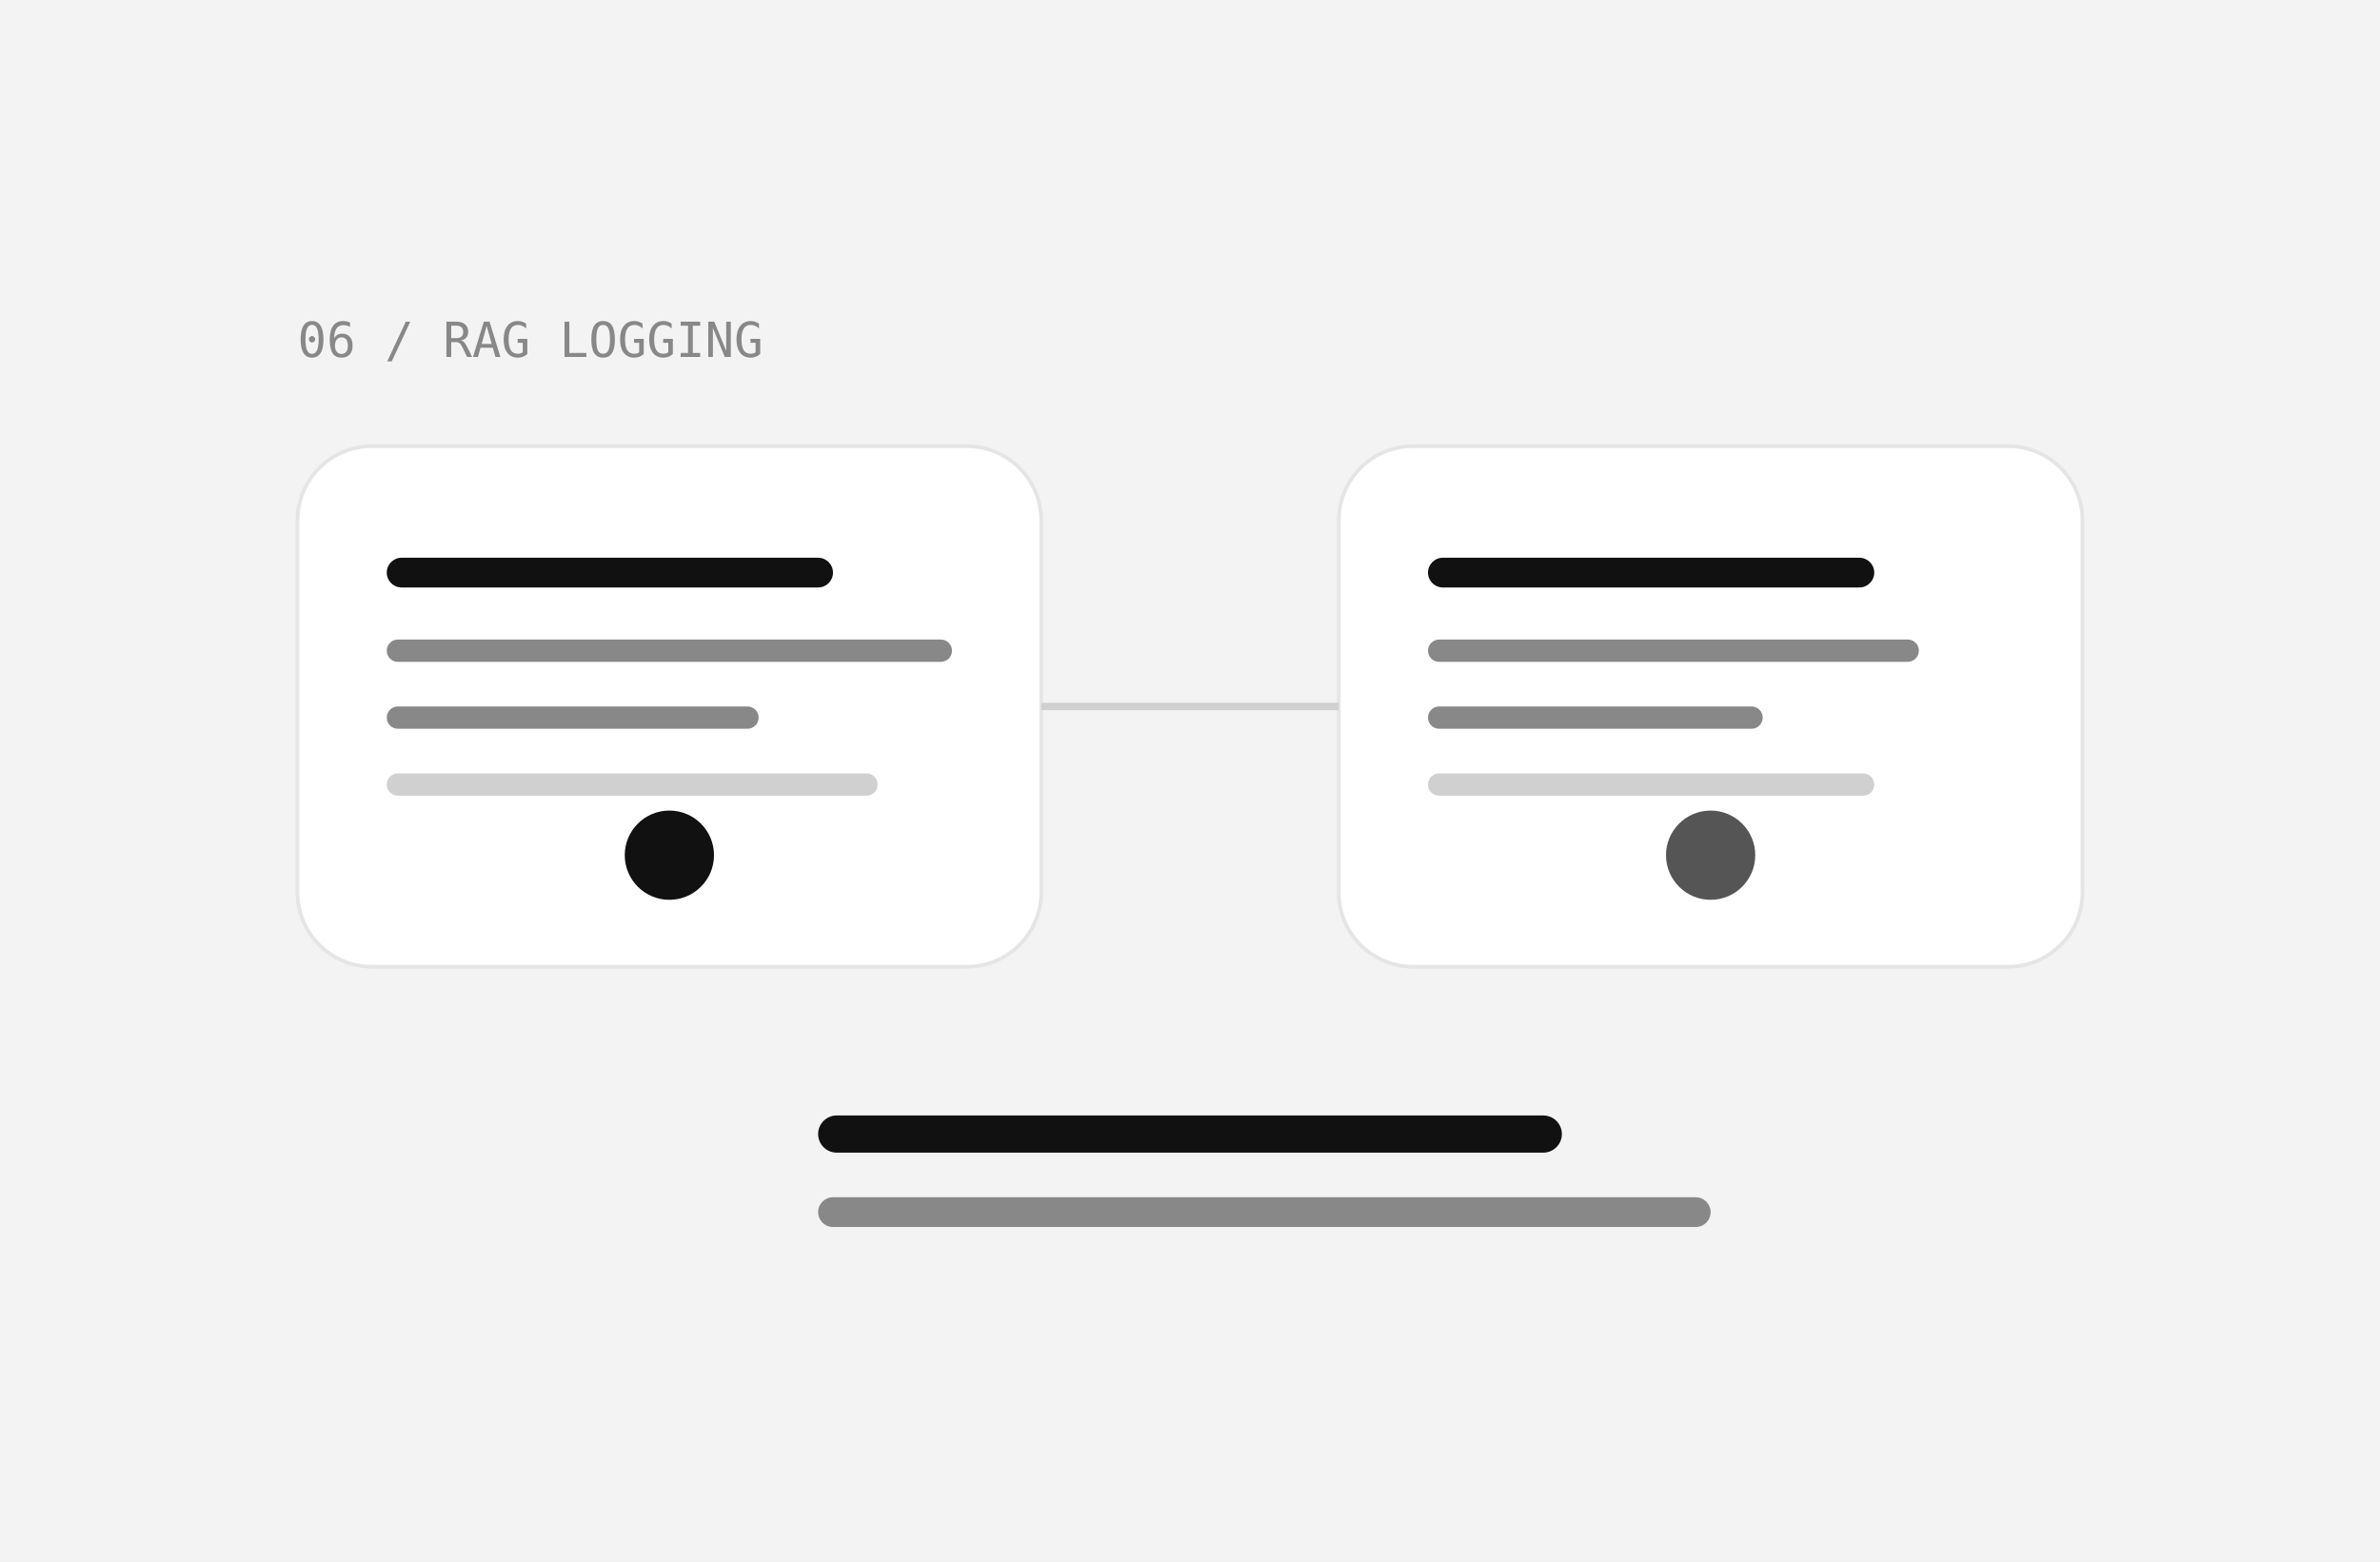
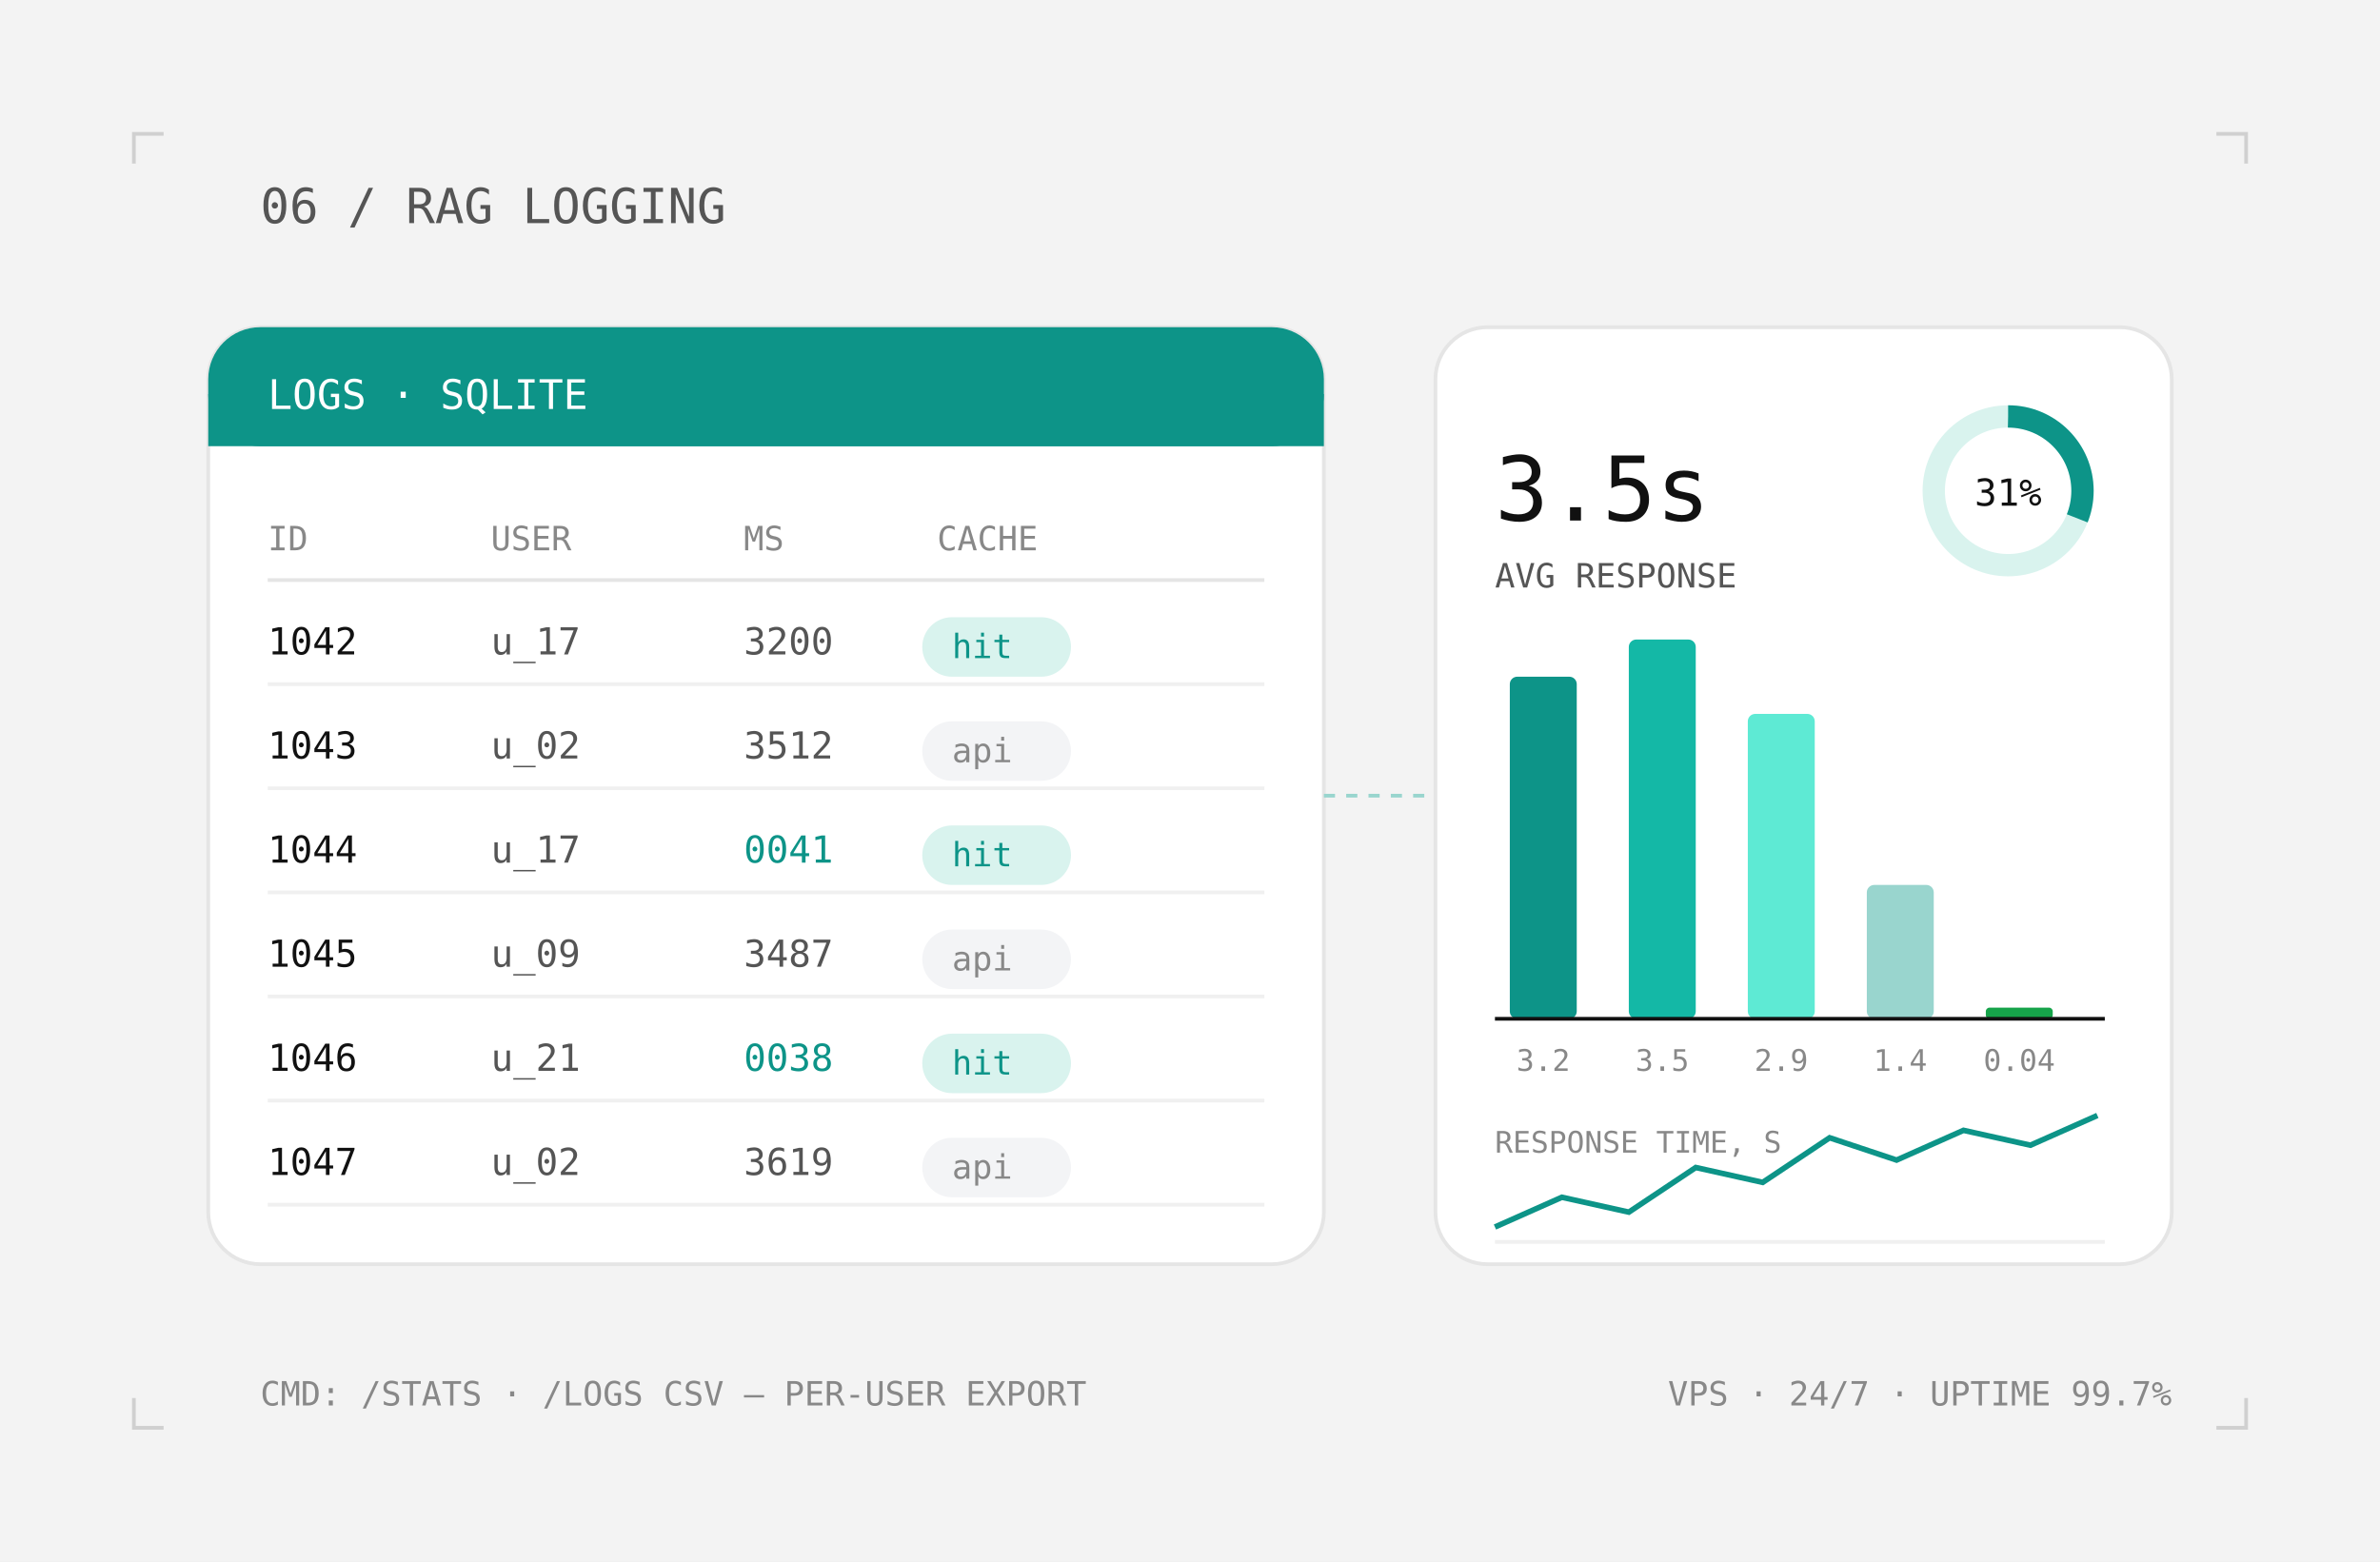
<svg xmlns="http://www.w3.org/2000/svg" width="640" height="420" viewBox="0 0 640 420" fill="none">
  <rect width="640" height="420" fill="#F3F3F3" />
-   <rect x="80" y="120" width="200" height="140" rx="20" fill="white" stroke="#E5E5E5" stroke-width="1" />
-   <rect x="360" y="120" width="200" height="140" rx="20" fill="white" stroke="#E5E5E5" stroke-width="1" />
-   <rect x="104" y="150" width="120" height="8" rx="4" fill="#111" />
-   <rect x="104" y="172" width="152" height="6" rx="3" fill="#888" />
-   <rect x="104" y="190" width="100" height="6" rx="3" fill="#888" />
-   <rect x="104" y="208" width="132" height="6" rx="3" fill="#D0D0D0" />
-   <circle cx="180" cy="230" r="12" fill="#111" />
-   <rect x="384" y="150" width="120" height="8" rx="4" fill="#111" />
-   <rect x="384" y="172" width="132" height="6" rx="3" fill="#888" />
-   <rect x="384" y="190" width="90" height="6" rx="3" fill="#888" />
-   <rect x="384" y="208" width="120" height="6" rx="3" fill="#D0D0D0" />
-   <circle cx="460" cy="230" r="12" fill="#555" />
-   <path d="M280 190 H360" stroke="#D0D0D0" stroke-width="2" />
-   <rect x="220" y="300" width="200" height="10" rx="5" fill="#111" />
-   <rect x="220" y="322" width="240" height="8" rx="4" fill="#888" />
-   <text x="80" y="96" font-family="JetBrains Mono, monospace" font-size="13" fill="#888">06 / RAG LOGGING</text>
+   <path d="M36 44 V36 H44" stroke="#D0D0D0" />
+   <path d="M604 44 V36 H596" stroke="#D0D0D0" />
+   <path d="M36 376 V384 H44" stroke="#D0D0D0" />
+   <path d="M604 376 V384 H596" stroke="#D0D0D0" />
+   <text x="70" y="60" font-family="JetBrains Mono, monospace" font-size="13" fill="#555">06 / RAG LOGGING</text>
+   <rect x="56" y="88" width="300" height="252" rx="14" fill="white" stroke="#E5E5E5" />
+   <rect x="56" y="88" width="300" height="32" rx="14" fill="#0D9488" />
+   <rect x="56" y="106" width="300" height="14" fill="#0D9488" />
+   <text x="72" y="110" font-family="JetBrains Mono, monospace" font-size="11" fill="#FFFFFF">LOGS · SQLITE</text>
+   <text x="72" y="148" font-family="JetBrains Mono, monospace" font-size="9" fill="#888">ID</text>
+   <text x="132" y="148" font-family="JetBrains Mono, monospace" font-size="9" fill="#888">USER</text>
+   <text x="200" y="148" font-family="JetBrains Mono, monospace" font-size="9" fill="#888">MS</text>
+   <text x="252" y="148" font-family="JetBrains Mono, monospace" font-size="9" fill="#888">CACHE</text>
+   <line x1="72" y1="156" x2="340" y2="156" stroke="#E5E5E5" />
+   <text x="72" y="176" font-family="JetBrains Mono, monospace" font-size="10" fill="#111">1042</text>
+   <text x="132" y="176" font-family="JetBrains Mono, monospace" font-size="10" fill="#555">u_17</text>
+   <text x="200" y="176" font-family="JetBrains Mono, monospace" font-size="10" fill="#555">3200</text>
+   <rect x="248" y="166" width="40" height="16" rx="8" fill="#D9F3EE" />
+   <text x="256" y="177" font-family="JetBrains Mono, monospace" font-size="9" fill="#0D9488">hit</text>
+   <line x1="72" y1="184" x2="340" y2="184" stroke="#F0F0F0" />
+   <text x="72" y="204" font-family="JetBrains Mono, monospace" font-size="10" fill="#111">1043</text>
+   <text x="132" y="204" font-family="JetBrains Mono, monospace" font-size="10" fill="#555">u_02</text>
+   <text x="200" y="204" font-family="JetBrains Mono, monospace" font-size="10" fill="#555">3512</text>
+   <rect x="248" y="194" width="40" height="16" rx="8" fill="#F3F4F6" />
+   <text x="256" y="205" font-family="JetBrains Mono, monospace" font-size="9" fill="#888">api</text>
+   <line x1="72" y1="212" x2="340" y2="212" stroke="#F0F0F0" />
+   <text x="72" y="232" font-family="JetBrains Mono, monospace" font-size="10" fill="#111">1044</text>
+   <text x="132" y="232" font-family="JetBrains Mono, monospace" font-size="10" fill="#555">u_17</text>
+   <text x="200" y="232" font-family="JetBrains Mono, monospace" font-size="10" fill="#0D9488">0041</text>
+   <rect x="248" y="222" width="40" height="16" rx="8" fill="#D9F3EE" />
+   <text x="256" y="233" font-family="JetBrains Mono, monospace" font-size="9" fill="#0D9488">hit</text>
+   <line x1="72" y1="240" x2="340" y2="240" stroke="#F0F0F0" />
+   <text x="72" y="260" font-family="JetBrains Mono, monospace" font-size="10" fill="#111">1045</text>
+   <text x="132" y="260" font-family="JetBrains Mono, monospace" font-size="10" fill="#555">u_09</text>
+   <text x="200" y="260" font-family="JetBrains Mono, monospace" font-size="10" fill="#555">3487</text>
+   <rect x="248" y="250" width="40" height="16" rx="8" fill="#F3F4F6" />
+   <text x="256" y="261" font-family="JetBrains Mono, monospace" font-size="9" fill="#888">api</text>
+   <line x1="72" y1="268" x2="340" y2="268" stroke="#F0F0F0" />
+   <text x="72" y="288" font-family="JetBrains Mono, monospace" font-size="10" fill="#111">1046</text>
+   <text x="132" y="288" font-family="JetBrains Mono, monospace" font-size="10" fill="#555">u_21</text>
+   <text x="200" y="288" font-family="JetBrains Mono, monospace" font-size="10" fill="#0D9488">0038</text>
+   <rect x="248" y="278" width="40" height="16" rx="8" fill="#D9F3EE" />
+   <text x="256" y="289" font-family="JetBrains Mono, monospace" font-size="9" fill="#0D9488">hit</text>
+   <line x1="72" y1="296" x2="340" y2="296" stroke="#F0F0F0" />
+   <text x="72" y="316" font-family="JetBrains Mono, monospace" font-size="10" fill="#111">1047</text>
+   <text x="132" y="316" font-family="JetBrains Mono, monospace" font-size="10" fill="#555">u_02</text>
+   <text x="200" y="316" font-family="JetBrains Mono, monospace" font-size="10" fill="#555">3619</text>
+   <rect x="248" y="306" width="40" height="16" rx="8" fill="#F3F4F6" />
+   <text x="256" y="317" font-family="JetBrains Mono, monospace" font-size="9" fill="#888">api</text>
+   <line x1="72" y1="324" x2="340" y2="324" stroke="#F0F0F0" />
+   <line x1="356" y1="214" x2="386" y2="214" stroke="#99D5CE" stroke-dasharray="3 3" />
+   <rect x="386" y="88" width="198" height="252" rx="14" fill="white" stroke="#E5E5E5" />
+   <text x="402" y="140" font-family="JetBrains Mono, monospace" font-size="24" fill="#111">3.5s</text>
+   <text x="402" y="158" font-family="JetBrains Mono, monospace" font-size="9" fill="#555">AVG RESPONSE</text>
+   <circle cx="540" cy="132" r="20" stroke="#D9F3EE" stroke-width="6" />
+   <circle cx="540" cy="132" r="20" stroke="#0D9488" stroke-width="6" stroke-dasharray="39 87" transform="rotate(-90 540 132)" />
+   <text x="540" y="136" text-anchor="middle" font-family="JetBrains Mono, monospace" font-size="10" fill="#111">31%</text>
+   <rect x="406" y="182" width="18" height="92" rx="2" fill="#0D9488" />
+   <rect x="438" y="172" width="18" height="102" rx="2" fill="#14B8A6" />
+   <rect x="470" y="192" width="18" height="82" rx="2" fill="#5EEAD4" />
+   <rect x="502" y="238" width="18" height="36" rx="2" fill="#99D5CE" />
+   <rect x="534" y="271" width="18" height="3" rx="1" fill="#16A34A" />
+   <line x1="402" y1="274" x2="566" y2="274" stroke="#111" />
+   <text x="415" y="288" text-anchor="middle" font-family="JetBrains Mono, monospace" font-size="8" fill="#888">3.2</text>
+   <text x="447" y="288" text-anchor="middle" font-family="JetBrains Mono, monospace" font-size="8" fill="#888">3.5</text>
+   <text x="479" y="288" text-anchor="middle" font-family="JetBrains Mono, monospace" font-size="8" fill="#888">2.9</text>
+   <text x="511" y="288" text-anchor="middle" font-family="JetBrains Mono, monospace" font-size="8" fill="#888">1.4</text>
+   <text x="543" y="288" text-anchor="middle" font-family="JetBrains Mono, monospace" font-size="8" fill="#888">0.04</text>
+   <text x="402" y="310" font-family="JetBrains Mono, monospace" font-size="8" fill="#888">RESPONSE TIME, S</text>
+   <polyline points="402,330 420,322 438,326 456,314 474,318 492,306 510,312 528,304 546,308 564,300" stroke="#0D9488" stroke-width="1.5" />
+   <line x1="402" y1="334" x2="566" y2="334" stroke="#F0F0F0" />
+   <text x="402" y="320" font-family="JetBrains Mono, monospace" font-size="8" fill="#0D9488" />
+   <text x="70" y="378" font-family="JetBrains Mono, monospace" font-size="9" fill="#888">CMD: /STATS · /LOGS CSV — PER-USER EXPORT</text>
+   <text x="584" y="378" text-anchor="end" font-family="JetBrains Mono, monospace" font-size="9" fill="#888">VPS · 24/7 · UPTIME 99.7%</text>
</svg>
